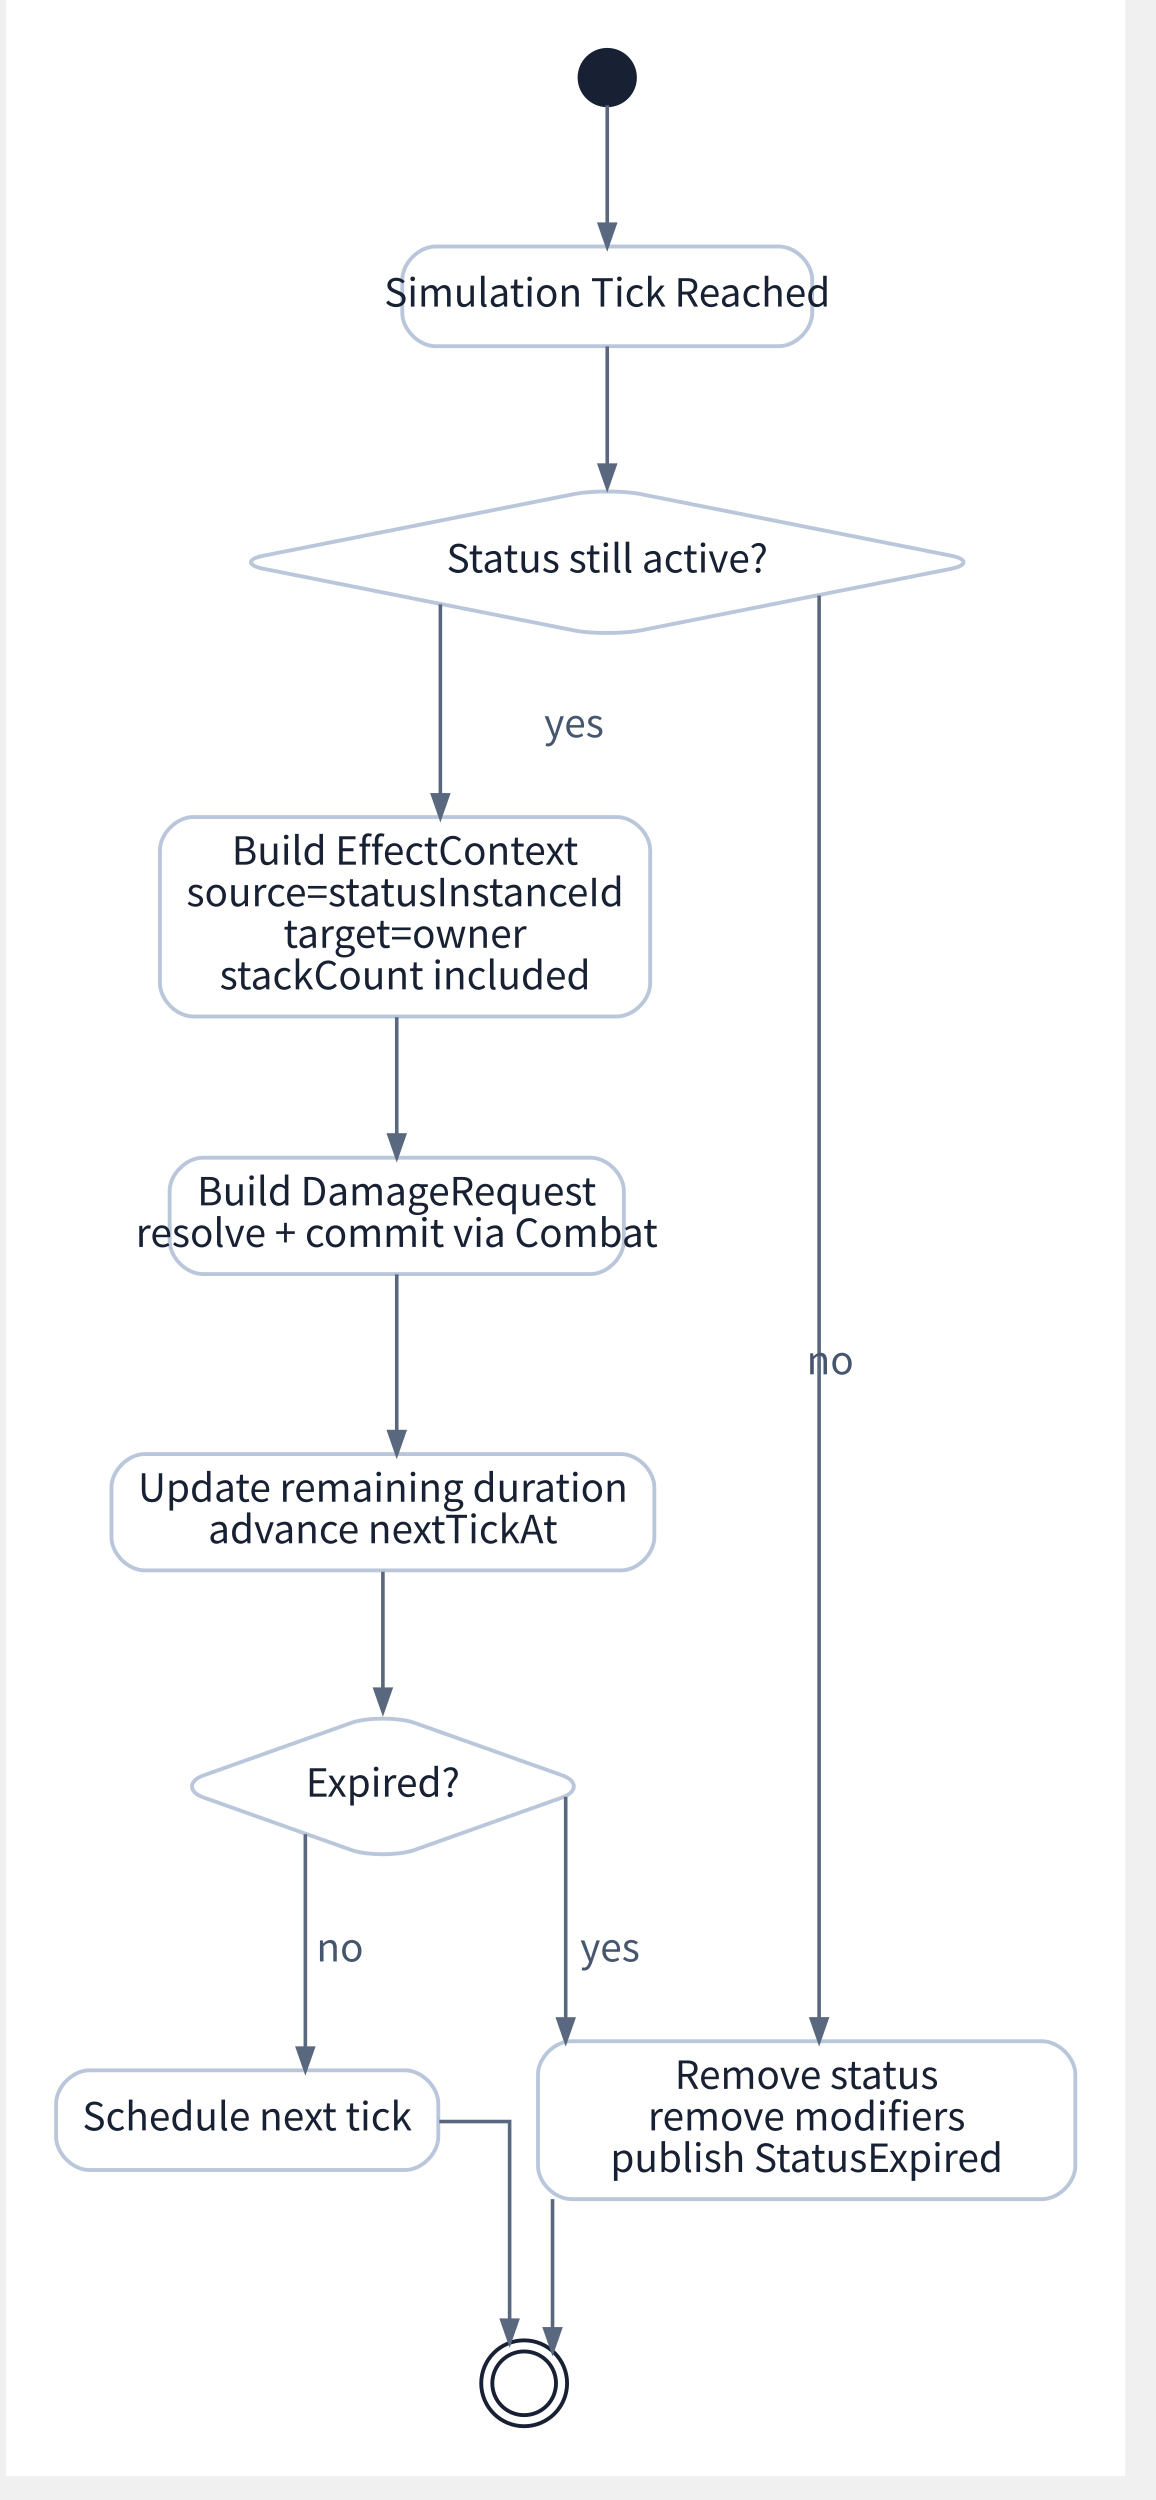
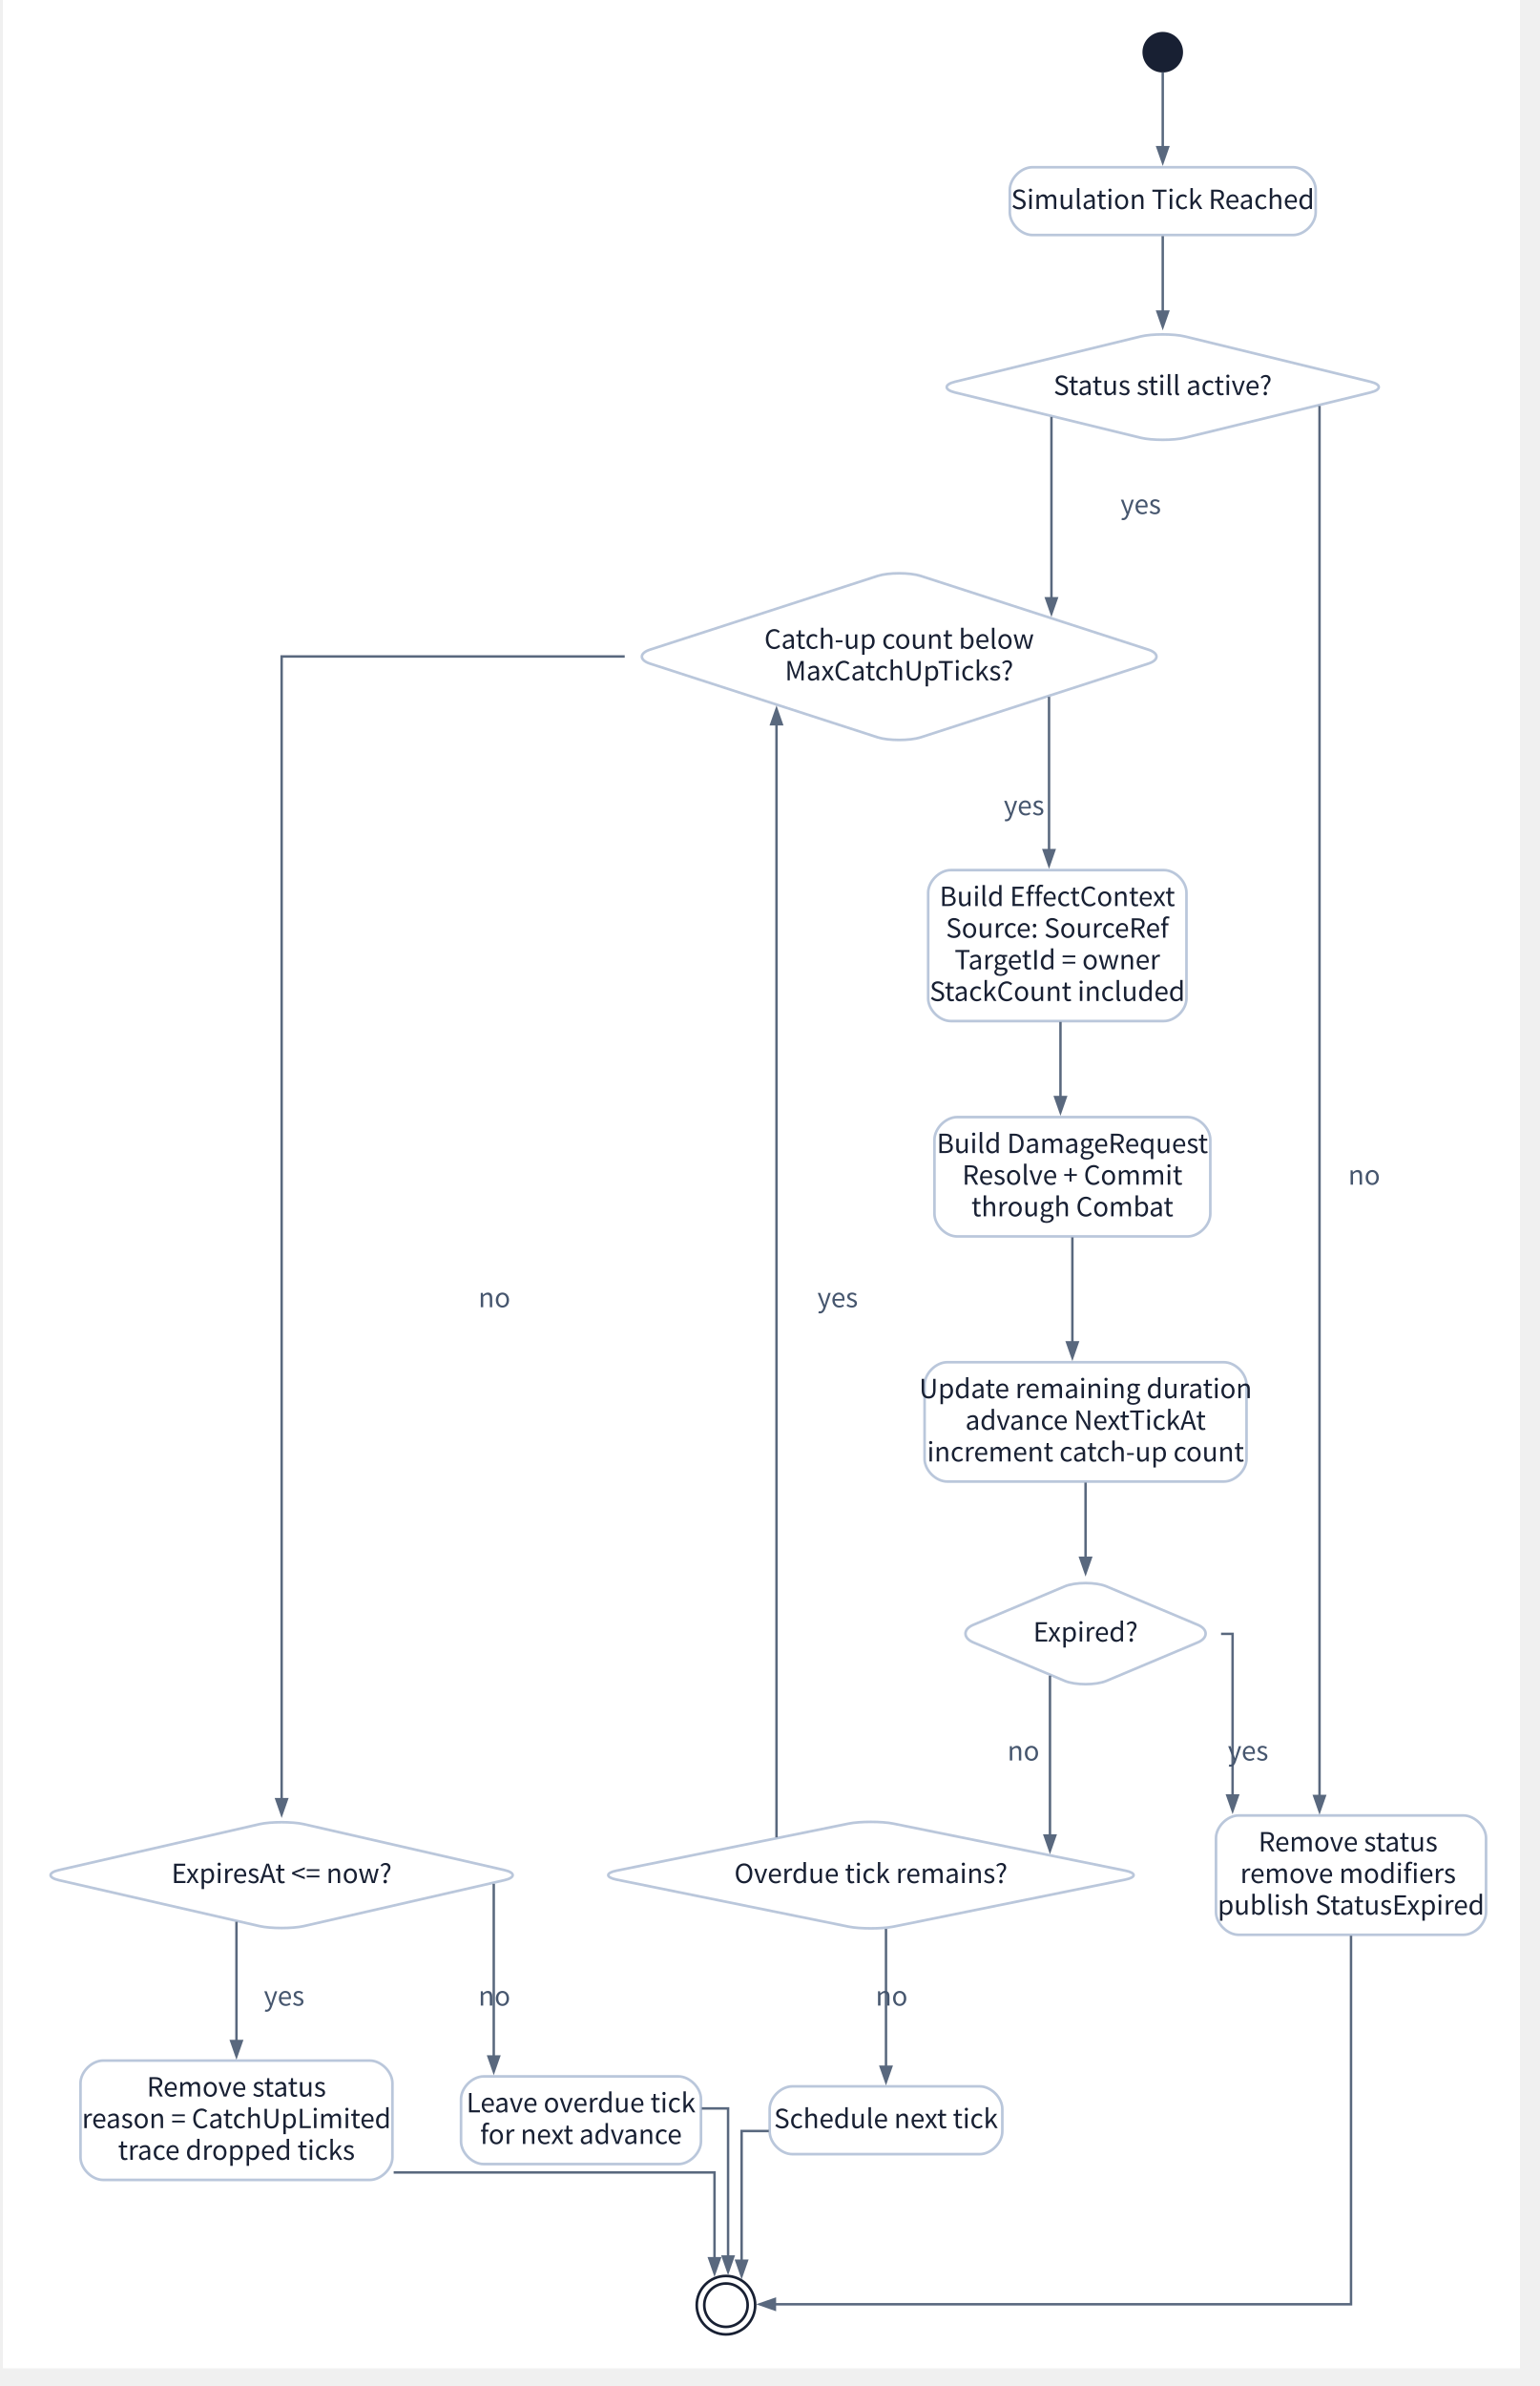
- <svg xmlns="http://www.w3.org/2000/svg" width="421pt" height="911pt" viewBox="8.64 8.64 412.64 902.64">
-   <g id="graph0" class="graph" transform="scale(1 1) rotate(0) translate(26.64 884.64)">
-     <polygon fill="#ffffff" stroke="transparent" points="-18,18 -18,-876 386,-876 386,18 -18,18" />
+ <svg xmlns="http://www.w3.org/2000/svg" width="823pt" height="1275pt" viewBox="9.00 9.00 814.00 1267.00">
+   <g id="graph0" class="graph" transform="scale(1 1) rotate(0) translate(26.64 1248.6)">
+     <polygon fill="#ffffff" stroke="none" points="-18,18 -18,-1239.96 787.76,-1239.96 787.76,18 -18,18" />
    <g id="node1" class="node">
-       <ellipse fill="#182033" stroke="#182033" stroke-width="1.4" cx="199" cy="-848" rx="10" ry="10" />
+       <ellipse fill="#182033" stroke="#182033" stroke-width="1.4" cx="598.04" cy="-1211.88" rx="10.08" ry="10.08" />
    </g>
    <g id="node2" class="node">
-       <path fill="#ffffff" stroke="#bac7db" stroke-width="1.4" d="M261,-787C261,-787 137,-787 137,-787 131,-787 125,-781 125,-775 125,-775 125,-763 125,-763 125,-757 131,-751 137,-751 137,-751 261,-751 261,-751 267,-751 273,-757 273,-763 273,-763 273,-775 273,-775 273,-781 267,-787 261,-787" />
-       <text text-anchor="middle" x="199" y="-765.3" font-family="Noto Sans CJK KR" font-size="14.00" fill="#182033">Simulation Tick Reached</text>
+       <path fill="#ffffff" stroke="#bac7db" stroke-width="1.4" d="M667.27,-1150.8C667.27,-1150.8 528.81,-1150.8 528.81,-1150.8 522.81,-1150.8 516.81,-1144.8 516.81,-1138.8 516.81,-1138.8 516.81,-1126.8 516.81,-1126.8 516.81,-1120.8 522.81,-1114.8 528.81,-1114.8 528.81,-1114.8 667.27,-1114.8 667.27,-1114.8 673.27,-1114.8 679.27,-1120.8 679.27,-1126.8 679.27,-1126.8 679.27,-1138.8 679.27,-1138.8 679.27,-1144.8 673.27,-1150.8 667.27,-1150.8" />
+       <text xml:space="preserve" text-anchor="middle" x="598.04" y="-1128.6" font-family="Noto Sans CJK KR" font-size="14.00" fill="#182033">Simulation Tick Reached</text>
    </g>
    <g id="edge1" class="edge">
-       <path fill="none" stroke="#59687e" stroke-width="1.3" d="M199,-837.99C199,-837.99 199,-795.04 199,-795.04" />
-       <polygon fill="#59687e" stroke="#59687e" stroke-width="1.3" points="201.8,-795.04 199,-787.04 196.2,-795.04 201.8,-795.04" />
+       <path fill="none" stroke="#59687e" stroke-width="1.3" d="M598.04,-1201.21C598.04,-1201.21 598.04,-1161.43 598.04,-1161.43" />
+       <polygon fill="#59687e" stroke="#59687e" stroke-width="1.3" points="600.84,-1161.43 598.04,-1153.43 595.24,-1161.43 600.84,-1161.43" />
    </g>
    <g id="node3" class="node">
-       <path fill="#ffffff" stroke="#bac7db" stroke-width="1.4" d="M187.23,-697.66C187.23,-697.66 74.77,-675.34 74.77,-675.34 68.89,-674.17 68.89,-671.83 74.77,-670.66 74.77,-670.66 187.23,-648.34 187.23,-648.34 193.11,-647.17 204.89,-647.17 210.77,-648.34 210.77,-648.34 323.23,-670.66 323.23,-670.66 329.11,-671.83 329.11,-674.17 323.23,-675.34 323.23,-675.34 210.77,-697.66 210.77,-697.66 204.89,-698.83 193.11,-698.83 187.23,-697.66" />
-       <text text-anchor="middle" x="199" y="-669.3" font-family="Noto Sans CJK KR" font-size="14.00" fill="#182033">Status still active?</text>
+       <path fill="#ffffff" stroke="#bac7db" stroke-width="1.4" d="M586.38,-1060.96C586.38,-1060.96 487.67,-1036.88 487.67,-1036.88 481.84,-1035.46 481.84,-1032.62 487.67,-1031.2 487.67,-1031.2 586.38,-1007.12 586.38,-1007.12 592.21,-1005.7 603.87,-1005.7 609.7,-1007.12 609.7,-1007.12 708.41,-1031.2 708.41,-1031.2 714.24,-1032.62 714.24,-1035.46 708.41,-1036.88 708.41,-1036.88 609.7,-1060.96 609.7,-1060.96 603.87,-1062.38 592.21,-1062.38 586.38,-1060.96" />
+       <text xml:space="preserve" text-anchor="middle" x="598.04" y="-1029.84" font-family="Noto Sans CJK KR" font-size="14.00" fill="#182033">Status still active?</text>
    </g>
    <g id="edge2" class="edge">
-       <path fill="none" stroke="#59687e" stroke-width="1.3" d="M199,-750.94C199,-750.94 199,-708.05 199,-708.05" />
-       <polygon fill="#59687e" stroke="#59687e" stroke-width="1.3" points="201.8,-708.05 199,-700.05 196.2,-708.05 201.8,-708.05" />
+       <path fill="none" stroke="#59687e" stroke-width="1.3" d="M598.04,-1114.22C598.04,-1114.22 598.04,-1074.15 598.04,-1074.15" />
+       <polygon fill="#59687e" stroke="#59687e" stroke-width="1.3" points="600.84,-1074.15 598.04,-1066.15 595.24,-1074.15 600.84,-1074.15" />
    </g>
    <g id="node4" class="node">
-       <path fill="#ffffff" stroke="#bac7db" stroke-width="1.4" d="M202.5,-581C202.5,-581 49.5,-581 49.5,-581 43.5,-581 37.5,-575 37.5,-569 37.5,-569 37.5,-521 37.5,-521 37.5,-515 43.5,-509 49.5,-509 49.5,-509 202.5,-509 202.5,-509 208.5,-509 214.5,-515 214.5,-521 214.5,-521 214.5,-569 214.5,-569 214.5,-575 208.5,-581 202.5,-581" />
-       <text text-anchor="middle" x="126" y="-563.8" font-family="Noto Sans CJK KR" font-size="14.00" fill="#182033">Build EffectContext</text>
-       <text text-anchor="middle" x="126" y="-548.8" font-family="Noto Sans CJK KR" font-size="14.00" fill="#182033">source=statusInstanceId</text>
-       <text text-anchor="middle" x="126" y="-533.8" font-family="Noto Sans CJK KR" font-size="14.00" fill="#182033">target=owner</text>
-       <text text-anchor="middle" x="126" y="-518.8" font-family="Noto Sans CJK KR" font-size="14.00" fill="#182033">stackCount included</text>
+       <path fill="#ffffff" stroke="#bac7db" stroke-width="1.4" d="M446.62,-933.78C446.62,-933.78 325.66,-894.62 325.66,-894.62 319.95,-892.77 319.95,-889.07 325.66,-887.22 325.66,-887.22 446.62,-848.06 446.62,-848.06 452.33,-846.21 463.75,-846.21 469.46,-848.06 469.46,-848.06 590.42,-887.22 590.42,-887.22 596.13,-889.07 596.13,-892.77 590.42,-894.62 590.42,-894.62 469.46,-933.78 469.46,-933.78 463.75,-935.63 452.33,-935.63 446.62,-933.78" />
+       <text xml:space="preserve" text-anchor="middle" x="458.04" y="-895.12" font-family="Noto Sans CJK KR" font-size="14.00" fill="#182033">Catch-up count below</text>
+       <text xml:space="preserve" text-anchor="middle" x="458.04" y="-878.32" font-family="Noto Sans CJK KR" font-size="14.00" fill="#182033">MaxCatchUpTicks?</text>
    </g>
    <g id="edge4" class="edge">
-       <path fill="none" stroke="#59687e" stroke-width="1.3" d="M138.75,-657.81C138.75,-657.81 138.75,-589 138.75,-589" />
-       <polygon fill="#59687e" stroke="#59687e" stroke-width="1.3" points="141.55,-589 138.75,-581 135.95,-589 141.55,-589" />
-       <text text-anchor="middle" x="187" y="-609.8" font-family="Noto Sans CJK KR" font-size="14.00" fill="#46566e">yes</text>
+       <path fill="none" stroke="#59687e" stroke-width="1.3" d="M538.92,-1018.18C538.92,-1018.18 538.92,-921.91 538.92,-921.91" />
+       <polygon fill="#59687e" stroke="#59687e" stroke-width="1.3" points="541.72,-921.91 538.92,-913.91 536.12,-921.91 541.72,-921.91" />
+       <text xml:space="preserve" text-anchor="middle" x="586.37" y="-966.68" font-family="Noto Sans CJK KR" font-size="14.00" fill="#46566e">yes</text>
+     </g>
+     <g id="node14" class="node">
+       <path fill="#ffffff" stroke="#bac7db" stroke-width="1.4" d="M757.76,-275.56C757.76,-275.56 638.32,-275.56 638.32,-275.56 632.32,-275.56 626.32,-269.56 626.32,-263.56 626.32,-263.56 626.32,-224.2 626.32,-224.2 626.32,-218.2 632.32,-212.2 638.32,-212.2 638.32,-212.2 757.76,-212.2 757.76,-212.2 763.76,-212.2 769.76,-218.2 769.76,-224.2 769.76,-224.2 769.76,-263.56 769.76,-263.56 769.76,-269.56 763.76,-275.56 757.76,-275.56" />
+       <text xml:space="preserve" text-anchor="middle" x="698.04" y="-256.48" font-family="Noto Sans CJK KR" font-size="14.00" fill="#182033">Remove status+ </text>
+       <text xml:space="preserve" text-anchor="middle" x="698.04" y="-239.68" font-family="Noto Sans CJK KR" font-size="14.00" fill="#182033">remove modifiers+ </text>
+       <text xml:space="preserve" text-anchor="middle" x="698.04" y="-222.88" font-family="Noto Sans CJK KR" font-size="14.00" fill="#182033">publish StatusExpired</text>
+     </g>
+     <g id="edge3" class="edge">
+       <path fill="none" stroke="#59687e" stroke-width="1.3" d="M681.31,-1024.05C681.31,-1024.05 681.31,-285.88 681.31,-285.88" />
+       <polygon fill="#59687e" stroke="#59687e" stroke-width="1.3" points="684.11,-285.88 681.31,-277.88 678.51,-285.88 684.11,-285.88" />
+       <text xml:space="preserve" text-anchor="middle" x="705.04" y="-610.52" font-family="Noto Sans CJK KR" font-size="14.00" fill="#46566e">no</text>
+     </g>
+     <g id="node5" class="node">
+       <path fill="#ffffff" stroke="#bac7db" stroke-width="1.4" d="M118.34,-270.96C118.34,-270.96 11.7,-246.56 11.7,-246.56 5.85,-245.22 5.85,-242.54 11.7,-241.2 11.7,-241.2 118.34,-216.8 118.34,-216.8 124.19,-215.46 135.89,-215.46 141.74,-216.8 141.74,-216.8 248.38,-241.2 248.38,-241.2 254.23,-242.54 254.23,-245.22 248.38,-246.56 248.38,-246.56 141.74,-270.96 141.74,-270.96 135.89,-272.3 124.19,-272.3 118.34,-270.96" />
+       <text xml:space="preserve" text-anchor="middle" x="130.04" y="-239.68" font-family="Noto Sans CJK KR" font-size="14.00" fill="#182033">ExpiresAt &lt;= now?</text>
+     </g>
+     <g id="edge5" class="edge">
+       <path fill="none" stroke="#59687e" stroke-width="1.3" d="M312.27,-891C224.66,-891 130.04,-891 130.04,-891 130.04,-891 130.04,-284.19 130.04,-284.19" />
+       <polygon fill="#59687e" stroke="#59687e" stroke-width="1.3" points="132.84,-284.19 130.04,-276.19 127.24,-284.19 132.84,-284.19" />
+       <text xml:space="preserve" text-anchor="middle" x="243.04" y="-545.44" font-family="Noto Sans CJK KR" font-size="14.00" fill="#46566e">no</text>
+     </g>
+     <g id="node8" class="node">
+       <path fill="#ffffff" stroke="#bac7db" stroke-width="1.4" d="M598.64,-777.56C598.64,-777.56 485.44,-777.56 485.44,-777.56 479.44,-777.56 473.44,-771.56 473.44,-765.56 473.44,-765.56 473.44,-709.4 473.44,-709.4 473.44,-703.4 479.44,-697.4 485.44,-697.4 485.44,-697.4 598.64,-697.4 598.64,-697.4 604.64,-697.4 610.64,-703.4 610.64,-709.4 610.64,-709.4 610.64,-765.56 610.64,-765.56 610.64,-771.56 604.64,-777.56 598.64,-777.56" />
+       <text xml:space="preserve" text-anchor="middle" x="542.04" y="-758.48" font-family="Noto Sans CJK KR" font-size="14.00" fill="#182033">Build EffectContext</text>
+       <text xml:space="preserve" text-anchor="middle" x="542.04" y="-741.68" font-family="Noto Sans CJK KR" font-size="14.00" fill="#182033">Source: SourceRef</text>
+       <text xml:space="preserve" text-anchor="middle" x="542.04" y="-724.88" font-family="Noto Sans CJK KR" font-size="14.00" fill="#182033">TargetId = owner</text>
+       <text xml:space="preserve" text-anchor="middle" x="542.04" y="-708.08" font-family="Noto Sans CJK KR" font-size="14.00" fill="#182033">StackCount included</text>
+     </g>
+     <g id="edge10" class="edge">
+       <path fill="none" stroke="#59687e" stroke-width="1.3" d="M537.64,-869.58C537.64,-869.58 537.64,-788.18 537.64,-788.18" />
+       <polygon fill="#59687e" stroke="#59687e" stroke-width="1.3" points="540.44,-788.18 537.64,-780.18 534.84,-788.18 540.44,-788.18" />
+       <text xml:space="preserve" text-anchor="middle" x="524.37" y="-806.76" font-family="Noto Sans CJK KR" font-size="14.00" fill="#46566e">yes</text>
+     </g>
+     <g id="node6" class="node">
+       <path fill="#ffffff" stroke="#bac7db" stroke-width="1.4" d="M176.88,-145.4C176.88,-145.4 35.2,-145.4 35.2,-145.4 29.2,-145.4 23.2,-139.4 23.2,-133.4 23.2,-133.4 23.2,-94.04 23.2,-94.04 23.2,-88.04 29.2,-82.04 35.2,-82.04 35.2,-82.04 176.88,-82.04 176.88,-82.04 182.88,-82.04 188.88,-88.04 188.88,-94.04 188.88,-94.04 188.88,-133.4 188.88,-133.4 188.88,-139.4 182.88,-145.4 176.88,-145.4" />
+       <text xml:space="preserve" text-anchor="middle" x="106.04" y="-126.32" font-family="Noto Sans CJK KR" font-size="14.00" fill="#182033">Remove status</text>
+       <text xml:space="preserve" text-anchor="middle" x="106.04" y="-109.52" font-family="Noto Sans CJK KR" font-size="14.00" fill="#182033">reason = CatchUpLimited</text>
+       <text xml:space="preserve" text-anchor="middle" x="106.04" y="-92.72" font-family="Noto Sans CJK KR" font-size="14.00" fill="#182033">trace dropped ticks</text>
+     </g>
+     <g id="edge6" class="edge">
+       <path fill="none" stroke="#59687e" stroke-width="1.3" d="M106.04,-219.09C106.04,-219.09 106.04,-155.78 106.04,-155.78" />
+       <polygon fill="#59687e" stroke="#59687e" stroke-width="1.3" points="108.84,-155.78 106.04,-147.78 103.24,-155.78 108.84,-155.78" />
+       <text xml:space="preserve" text-anchor="middle" x="131.37" y="-174.6" font-family="Noto Sans CJK KR" font-size="14.00" fill="#46566e">yes</text>
+     </g>
+     <g id="node7" class="node">
+       <path fill="#ffffff" stroke="#bac7db" stroke-width="1.4" d="M340.76,-137C340.76,-137 237.32,-137 237.32,-137 231.32,-137 225.32,-131 225.32,-125 225.32,-125 225.32,-102.44 225.32,-102.44 225.32,-96.44 231.32,-90.44 237.32,-90.44 237.32,-90.44 340.76,-90.44 340.76,-90.44 346.76,-90.44 352.76,-96.44 352.76,-102.44 352.76,-102.44 352.76,-125 352.76,-125 352.76,-131 346.76,-137 340.76,-137" />
+       <text xml:space="preserve" text-anchor="middle" x="289.04" y="-117.92" font-family="Noto Sans CJK KR" font-size="14.00" fill="#182033">Leave overdue tick</text>
+       <text xml:space="preserve" text-anchor="middle" x="289.04" y="-101.12" font-family="Noto Sans CJK KR" font-size="14.00" fill="#182033">for next advance</text>
+     </g>
+     <g id="edge8" class="edge">
+       <path fill="none" stroke="#59687e" stroke-width="1.3" d="M242.7,-239.25C242.7,-239.25 242.7,-147.59 242.7,-147.59" />
+       <polygon fill="#59687e" stroke="#59687e" stroke-width="1.3" points="245.5,-147.59 242.7,-139.59 239.9,-147.59 245.5,-147.59" />
+       <text xml:space="preserve" text-anchor="middle" x="243.04" y="-174.6" font-family="Noto Sans CJK KR" font-size="14.00" fill="#46566e">no</text>
+     </g>
+     <g id="node15" class="node">
+       <ellipse fill="#ffffff" stroke="#182033" stroke-width="1.4" cx="366.04" cy="-15.52" rx="11.52" ry="11.52" />
+       <ellipse fill="none" stroke="#182033" stroke-width="1.4" cx="366.04" cy="-15.52" rx="15.52" ry="15.52" />
+     </g>
+     <g id="edge7" class="edge">
+       <path fill="none" stroke="#59687e" stroke-width="1.3" d="M189.54,-86C263.54,-86 359.96,-86 359.96,-86 359.96,-86 359.96,-40.43 359.96,-40.43" />
+       <polygon fill="#59687e" stroke="#59687e" stroke-width="1.3" points="362.76,-40.43 359.96,-32.43 357.16,-40.43 362.76,-40.43" />
+     </g>
+     <g id="edge9" class="edge">
+       <path fill="none" stroke="#59687e" stroke-width="1.3" d="M353.19,-120C361.48,-120 367.16,-120 367.16,-120 367.16,-120 367.16,-41.36 367.16,-41.36" />
+       <polygon fill="#59687e" stroke="#59687e" stroke-width="1.3" points="369.96,-41.36 367.16,-33.36 364.36,-41.36 369.96,-41.36" />
    </g>
    <g id="node9" class="node">
-       <path fill="#ffffff" stroke="#bac7db" stroke-width="1.4" d="M356,-139C356,-139 186,-139 186,-139 180,-139 174,-133 174,-127 174,-127 174,-94 174,-94 174,-88 180,-82 186,-82 186,-82 356,-82 356,-82 362,-82 368,-88 368,-94 368,-94 368,-127 368,-127 368,-133 362,-139 356,-139" />
-       <text text-anchor="middle" x="271" y="-121.8" font-family="Noto Sans CJK KR" font-size="14.00" fill="#182033">Remove status</text>
-       <text text-anchor="middle" x="271" y="-106.8" font-family="Noto Sans CJK KR" font-size="14.00" fill="#182033">remove modifiers</text>
-       <text text-anchor="middle" x="271" y="-91.8" font-family="Noto Sans CJK KR" font-size="14.00" fill="#182033">publish StatusExpired</text>
+       <path fill="#ffffff" stroke="#bac7db" stroke-width="1.4" d="M611.3,-646.4C611.3,-646.4 488.78,-646.4 488.78,-646.4 482.78,-646.4 476.78,-640.4 476.78,-634.4 476.78,-634.4 476.78,-595.04 476.78,-595.04 476.78,-589.04 482.78,-583.04 488.78,-583.04 488.78,-583.04 611.3,-583.04 611.3,-583.04 617.3,-583.04 623.3,-589.04 623.3,-595.04 623.3,-595.04 623.3,-634.4 623.3,-634.4 623.3,-640.4 617.3,-646.4 611.3,-646.4" />
+       <text xml:space="preserve" text-anchor="middle" x="550.04" y="-627.32" font-family="Noto Sans CJK KR" font-size="14.00" fill="#182033">Build DamageRequest</text>
+       <text xml:space="preserve" text-anchor="middle" x="550.04" y="-610.52" font-family="Noto Sans CJK KR" font-size="14.00" fill="#182033">Resolve + Commit</text>
+       <text xml:space="preserve" text-anchor="middle" x="550.04" y="-593.72" font-family="Noto Sans CJK KR" font-size="14.00" fill="#182033">through Combat</text>
    </g>
-     <g id="edge3" class="edge">
-       <path fill="none" stroke="#59687e" stroke-width="1.3" d="M275.5,-660.99C275.5,-660.99 275.5,-147.05 275.5,-147.05" />
-       <polygon fill="#59687e" stroke="#59687e" stroke-width="1.3" points="278.3,-147.05 275.5,-139.05 272.7,-147.05 278.3,-147.05" />
-       <text text-anchor="middle" x="279.5" y="-379.8" font-family="Noto Sans CJK KR" font-size="14.00" fill="#46566e">no</text>
-     </g>
-     <g id="node5" class="node">
-       <path fill="#ffffff" stroke="#bac7db" stroke-width="1.4" d="M193,-458C193,-458 53,-458 53,-458 47,-458 41,-452 41,-446 41,-446 41,-428 41,-428 41,-422 47,-416 53,-416 53,-416 193,-416 193,-416 199,-416 205,-422 205,-428 205,-428 205,-446 205,-446 205,-452 199,-458 193,-458" />
-       <text text-anchor="middle" x="123" y="-440.8" font-family="Noto Sans CJK KR" font-size="14.00" fill="#182033">Build DamageRequest</text>
-       <text text-anchor="middle" x="123" y="-425.8" font-family="Noto Sans CJK KR" font-size="14.00" fill="#182033">resolve + commit via Combat</text>
-     </g>
-     <g id="edge5" class="edge">
-       <path fill="none" stroke="#59687e" stroke-width="1.3" d="M123,-508.74C123,-508.74 123,-466.21 123,-466.21" />
-       <polygon fill="#59687e" stroke="#59687e" stroke-width="1.3" points="125.8,-466.21 123,-458.21 120.2,-466.21 125.8,-466.21" />
-     </g>
-     <g id="node6" class="node">
-       <path fill="#ffffff" stroke="#bac7db" stroke-width="1.4" d="M204,-351C204,-351 32,-351 32,-351 26,-351 20,-345 20,-339 20,-339 20,-321 20,-321 20,-315 26,-309 32,-309 32,-309 204,-309 204,-309 210,-309 216,-315 216,-321 216,-321 216,-339 216,-339 216,-345 210,-351 204,-351" />
-       <text text-anchor="middle" x="118" y="-333.8" font-family="Noto Sans CJK KR" font-size="14.00" fill="#182033">Update remaining duration</text>
-       <text text-anchor="middle" x="118" y="-318.8" font-family="Noto Sans CJK KR" font-size="14.00" fill="#182033">advance nextTickAt</text>
-     </g>
-     <g id="edge6" class="edge">
-       <path fill="none" stroke="#59687e" stroke-width="1.3" d="M123,-415.86C123,-415.86 123,-359.1 123,-359.1" />
-       <polygon fill="#59687e" stroke="#59687e" stroke-width="1.3" points="125.8,-359.1 123,-351.1 120.2,-359.1 125.8,-359.1" />
-     </g>
-     <g id="node7" class="node">
-       <path fill="#ffffff" stroke="#bac7db" stroke-width="1.4" d="M106.69,-253.98C106.69,-253.98 53.31,-235.02 53.31,-235.02 47.65,-233.01 47.65,-228.99 53.31,-226.98 53.31,-226.98 106.69,-208.02 106.69,-208.02 112.35,-206.01 123.65,-206.01 129.31,-208.02 129.31,-208.02 182.69,-226.98 182.69,-226.98 188.35,-228.99 188.35,-233.01 182.69,-235.02 182.69,-235.02 129.31,-253.98 129.31,-253.98 123.65,-255.99 112.35,-255.99 106.69,-253.98" />
-       <text text-anchor="middle" x="118" y="-227.3" font-family="Noto Sans CJK KR" font-size="14.00" fill="#182033">Expired?</text>
-     </g>
-     <g id="edge7" class="edge">
-       <path fill="none" stroke="#59687e" stroke-width="1.3" d="M118,-308.52C118,-308.52 118,-266.11 118,-266.11" />
-       <polygon fill="#59687e" stroke="#59687e" stroke-width="1.3" points="120.8,-266.11 118,-258.11 115.2,-266.11 120.8,-266.11" />
-     </g>
-     <g id="node8" class="node">
-       <path fill="#ffffff" stroke="#bac7db" stroke-width="1.4" d="M126,-128.5C126,-128.5 12,-128.5 12,-128.5 6,-128.5 0,-122.5 0,-116.5 0,-116.5 0,-104.5 0,-104.5 0,-98.5 6,-92.5 12,-92.5 12,-92.5 126,-92.5 126,-92.5 132,-92.5 138,-98.5 138,-104.5 138,-104.5 138,-116.5 138,-116.5 138,-122.5 132,-128.5 126,-128.5" />
-       <text text-anchor="middle" x="69" y="-106.8" font-family="Noto Sans CJK KR" font-size="14.00" fill="#182033">Schedule next tick</text>
-     </g>
-     <g id="edge8" class="edge">
-       <path fill="none" stroke="#59687e" stroke-width="1.3" d="M90,-213.74C90,-213.74 90,-136.52 90,-136.52" />
-       <polygon fill="#59687e" stroke="#59687e" stroke-width="1.3" points="92.8,-136.52 90,-128.52 87.2,-136.52 92.8,-136.52" />
-       <text text-anchor="middle" x="102.5" y="-167.8" font-family="Noto Sans CJK KR" font-size="14.00" fill="#46566e">no</text>
-     </g>
-     <g id="edge10" class="edge">
-       <path fill="none" stroke="#59687e" stroke-width="1.3" d="M184,-227.26C184,-227.26 184,-147.03 184,-147.03" />
-       <polygon fill="#59687e" stroke="#59687e" stroke-width="1.3" points="186.8,-147.03 184,-139.03 181.2,-147.03 186.8,-147.03" />
-       <text text-anchor="middle" x="200" y="-167.8" font-family="Noto Sans CJK KR" font-size="14.00" fill="#46566e">yes</text>
+     <g id="edge11" class="edge">
+       <path fill="none" stroke="#59687e" stroke-width="1.3" d="M543.71,-696.94C543.71,-696.94 543.71,-657.03 543.71,-657.03" />
+       <polygon fill="#59687e" stroke="#59687e" stroke-width="1.3" points="546.51,-657.03 543.71,-649.03 540.91,-657.03 546.51,-657.03" />
    </g>
    <g id="node10" class="node">
-       <ellipse fill="#ffffff" stroke="#182033" stroke-width="1.4" cx="169" cy="-15.5" rx="11.5" ry="11.5" />
-       <ellipse fill="none" stroke="#182033" stroke-width="1.4" cx="169" cy="-15.5" rx="15.5" ry="15.5" />
+       <path fill="#ffffff" stroke="#bac7db" stroke-width="1.4" d="M630.54,-516.24C630.54,-516.24 483.54,-516.24 483.54,-516.24 477.54,-516.24 471.54,-510.24 471.54,-504.24 471.54,-504.24 471.54,-464.88 471.54,-464.88 471.54,-458.88 477.54,-452.88 483.54,-452.88 483.54,-452.88 630.54,-452.88 630.54,-452.88 636.54,-452.88 642.54,-458.88 642.54,-464.88 642.54,-464.88 642.54,-504.24 642.54,-504.24 642.54,-510.24 636.54,-516.24 630.54,-516.24" />
+       <text xml:space="preserve" text-anchor="middle" x="557.04" y="-497.16" font-family="Noto Sans CJK KR" font-size="14.00" fill="#182033">Update remaining duration</text>
+       <text xml:space="preserve" text-anchor="middle" x="557.04" y="-480.36" font-family="Noto Sans CJK KR" font-size="14.00" fill="#182033">advance NextTickAt</text>
+       <text xml:space="preserve" text-anchor="middle" x="557.04" y="-463.56" font-family="Noto Sans CJK KR" font-size="14.00" fill="#182033">increment catch-up count</text>
    </g>
-     <g id="edge9" class="edge">
-       <path fill="none" stroke="#59687e" stroke-width="1.3" d="M138.36,-110C152.81,-110 163.75,-110 163.75,-110 163.75,-110 163.75,-38.27 163.75,-38.27" />
-       <polygon fill="#59687e" stroke="#59687e" stroke-width="1.3" points="166.55,-38.27 163.75,-30.27 160.95,-38.27 166.55,-38.27" />
+     <g id="edge12" class="edge">
+       <path fill="none" stroke="#59687e" stroke-width="1.3" d="M550.04,-582.55C550.04,-582.55 550.04,-526.78 550.04,-526.78" />
+       <polygon fill="#59687e" stroke="#59687e" stroke-width="1.3" points="552.84,-526.78 550.04,-518.78 547.24,-526.78 552.84,-526.78" />
    </g>
-     <g id="edge11" class="edge">
-       <path fill="none" stroke="#59687e" stroke-width="1.3" d="M179.25,-82C179.25,-82 179.25,-35.16 179.25,-35.16" />
-       <polygon fill="#59687e" stroke="#59687e" stroke-width="1.3" points="182.05,-35.16 179.25,-27.16 176.45,-35.16 182.05,-35.16" />
+     <g id="node11" class="node">
+       <path fill="#ffffff" stroke="#bac7db" stroke-width="1.4" d="M545.98,-397.22C545.98,-397.22 497.41,-376.78 497.41,-376.78 491.88,-374.45 491.88,-369.79 497.41,-367.46 497.41,-367.46 545.98,-347.02 545.98,-347.02 551.51,-344.69 562.57,-344.69 568.1,-347.02 568.1,-347.02 616.67,-367.46 616.67,-367.46 622.2,-369.79 622.2,-374.45 616.67,-376.78 616.67,-376.78 568.1,-397.22 568.1,-397.22 562.57,-399.55 551.51,-399.55 545.98,-397.22" />
+       <text xml:space="preserve" text-anchor="middle" x="557.04" y="-367.92" font-family="Noto Sans CJK KR" font-size="14.00" fill="#182033">Expired?</text>
+     </g>
+     <g id="edge13" class="edge">
+       <path fill="none" stroke="#59687e" stroke-width="1.3" d="M557.04,-452.34C557.04,-452.34 557.04,-412.38 557.04,-412.38" />
+       <polygon fill="#59687e" stroke="#59687e" stroke-width="1.3" points="559.84,-412.38 557.04,-404.38 554.24,-412.38 559.84,-412.38" />
+     </g>
+     <g id="node12" class="node">
+       <path fill="#ffffff" stroke="#bac7db" stroke-width="1.4" d="M431.28,-271.26C431.28,-271.26 307.92,-246.26 307.92,-246.26 302.04,-245.07 302.04,-242.69 307.92,-241.5 307.92,-241.5 431.28,-216.5 431.28,-216.5 437.16,-215.31 448.92,-215.31 454.8,-216.5 454.8,-216.5 578.16,-241.5 578.16,-241.5 584.04,-242.69 584.04,-245.07 578.16,-246.26 578.16,-246.26 454.8,-271.26 454.8,-271.26 448.92,-272.45 437.16,-272.45 431.28,-271.26" />
+       <text xml:space="preserve" text-anchor="middle" x="443.04" y="-239.68" font-family="Noto Sans CJK KR" font-size="14.00" fill="#182033">Overdue tick remains?</text>
+     </g>
+     <g id="edge14" class="edge">
+       <path fill="none" stroke="#59687e" stroke-width="1.3" d="M538.14,-349.78C538.14,-349.78 538.14,-264.9 538.14,-264.9" />
+       <polygon fill="#59687e" stroke="#59687e" stroke-width="1.3" points="540.94,-264.9 538.14,-256.9 535.34,-264.9 540.94,-264.9" />
+       <text xml:space="preserve" text-anchor="middle" x="524.04" y="-304.76" font-family="Noto Sans CJK KR" font-size="14.00" fill="#46566e">no</text>
+     </g>
+     <g id="edge18" class="edge">
+       <path fill="none" stroke="#59687e" stroke-width="1.3" d="M629.01,-372C632.83,-372 635.14,-372 635.14,-372 635.14,-372 635.14,-286.18 635.14,-286.18" />
+       <polygon fill="#59687e" stroke="#59687e" stroke-width="1.3" points="637.94,-286.18 635.14,-278.18 632.34,-286.18 637.94,-286.18" />
+       <text xml:space="preserve" text-anchor="middle" x="643.37" y="-304.76" font-family="Noto Sans CJK KR" font-size="14.00" fill="#46566e">yes</text>
+     </g>
+     <g id="edge15" class="edge">
+       <path fill="none" stroke="#59687e" stroke-width="1.3" d="M392.89,-263.95C392.89,-263.95 392.89,-855.01 392.89,-855.01" />
+       <polygon fill="#59687e" stroke="#59687e" stroke-width="1.3" points="390.09,-855.01 392.89,-863.01 395.69,-855.01 390.09,-855.01" />
+       <text xml:space="preserve" text-anchor="middle" x="425.37" y="-545.44" font-family="Noto Sans CJK KR" font-size="14.00" fill="#46566e">yes</text>
+     </g>
+     <g id="node13" class="node">
+       <path fill="#ffffff" stroke="#bac7db" stroke-width="1.4" d="M500.83,-131.72C500.83,-131.72 401.25,-131.72 401.25,-131.72 395.25,-131.72 389.25,-125.72 389.25,-119.72 389.25,-119.72 389.25,-107.72 389.25,-107.72 389.25,-101.72 395.25,-95.72 401.25,-95.72 401.25,-95.72 500.83,-95.72 500.83,-95.72 506.83,-95.72 512.83,-101.72 512.83,-107.72 512.83,-107.72 512.83,-119.72 512.83,-119.72 512.83,-125.72 506.83,-131.72 500.83,-131.72" />
+       <text xml:space="preserve" text-anchor="middle" x="451.04" y="-109.52" font-family="Noto Sans CJK KR" font-size="14.00" fill="#182033">Schedule next tick</text>
+     </g>
+     <g id="edge16" class="edge">
+       <path fill="none" stroke="#59687e" stroke-width="1.3" d="M451.04,-215.32C451.04,-215.32 451.04,-142.15 451.04,-142.15" />
+       <polygon fill="#59687e" stroke="#59687e" stroke-width="1.3" points="453.84,-142.15 451.04,-134.15 448.24,-142.15 453.84,-142.15" />
+       <text xml:space="preserve" text-anchor="middle" x="454.04" y="-174.6" font-family="Noto Sans CJK KR" font-size="14.00" fill="#46566e">no</text>
+     </g>
+     <g id="edge17" class="edge">
+       <path fill="none" stroke="#59687e" stroke-width="1.3" d="M388.78,-108C380.26,-108 374.36,-108 374.36,-108 374.36,-108 374.36,-39.13 374.36,-39.13" />
+       <polygon fill="#59687e" stroke="#59687e" stroke-width="1.3" points="377.16,-39.13 374.36,-31.13 371.56,-39.13 377.16,-39.13" />
+     </g>
+     <g id="edge19" class="edge">
+       <path fill="none" stroke="#59687e" stroke-width="1.3" d="M698.04,-211.71C698.04,-148.9 698.04,-16 698.04,-16 698.04,-16 392.02,-16 392.02,-16" />
+       <polygon fill="#59687e" stroke="#59687e" stroke-width="1.3" points="392.02,-13.2 384.02,-16 392.02,-18.8 392.02,-13.2" />
    </g>
  </g>
</svg>
